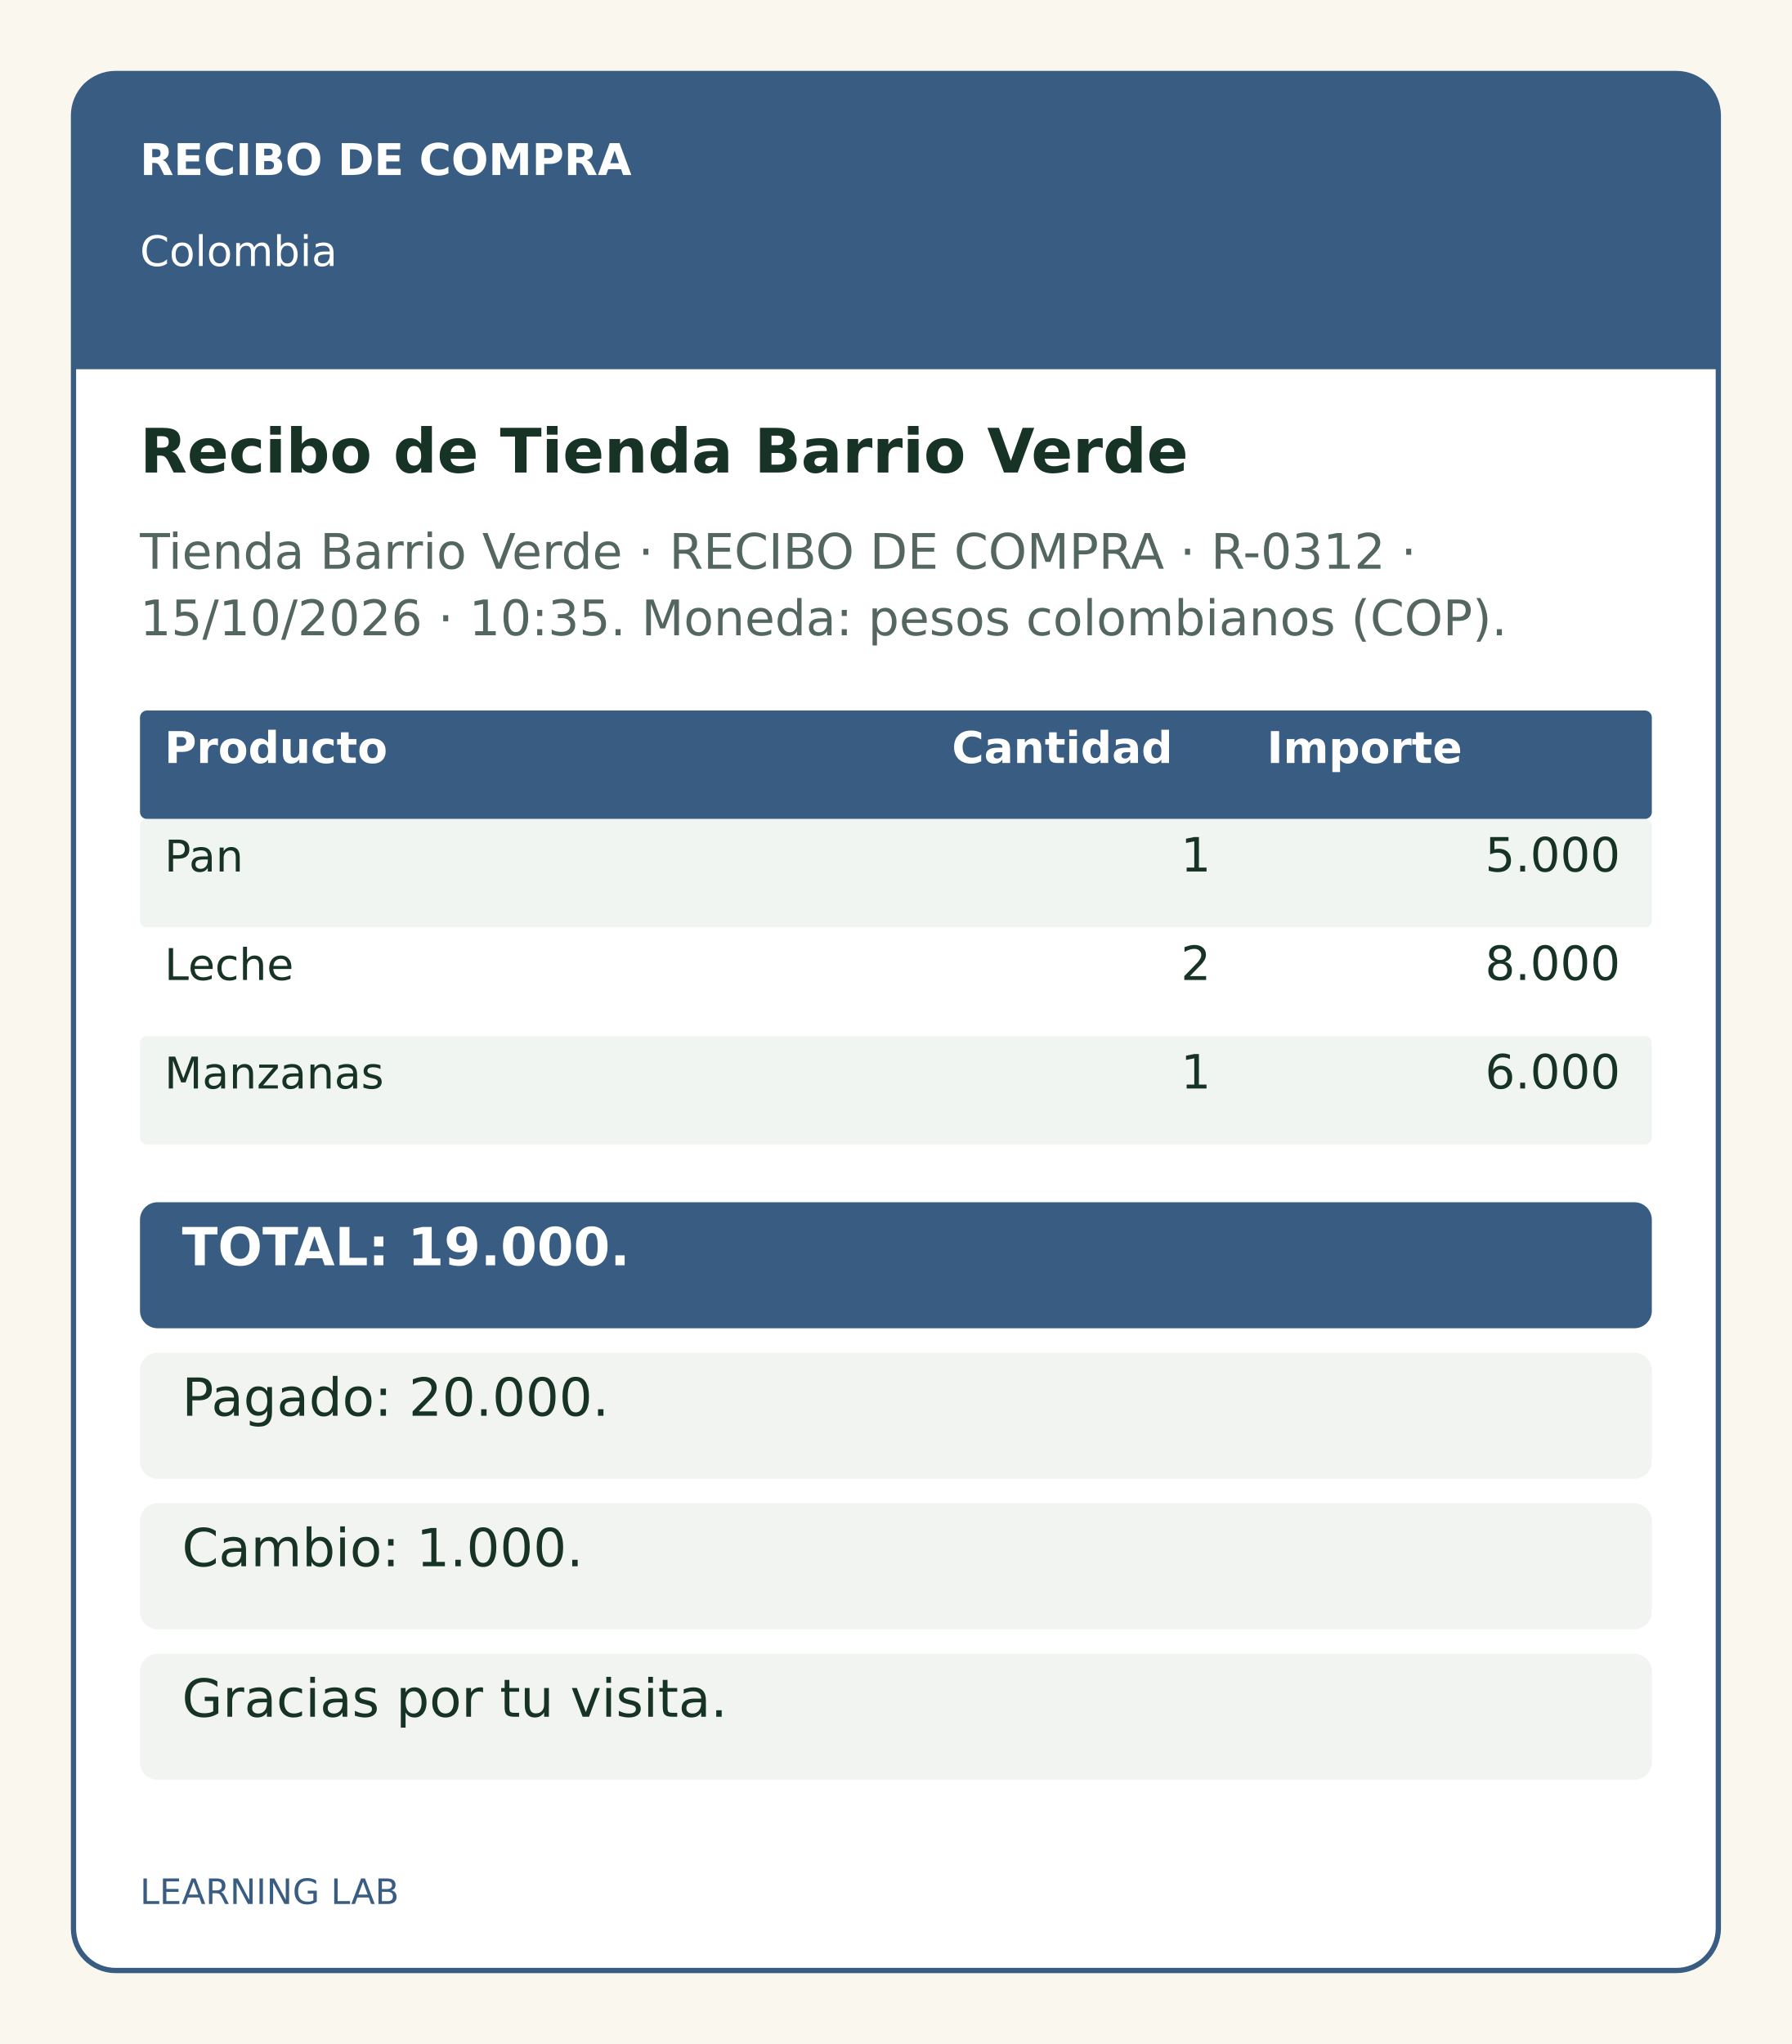
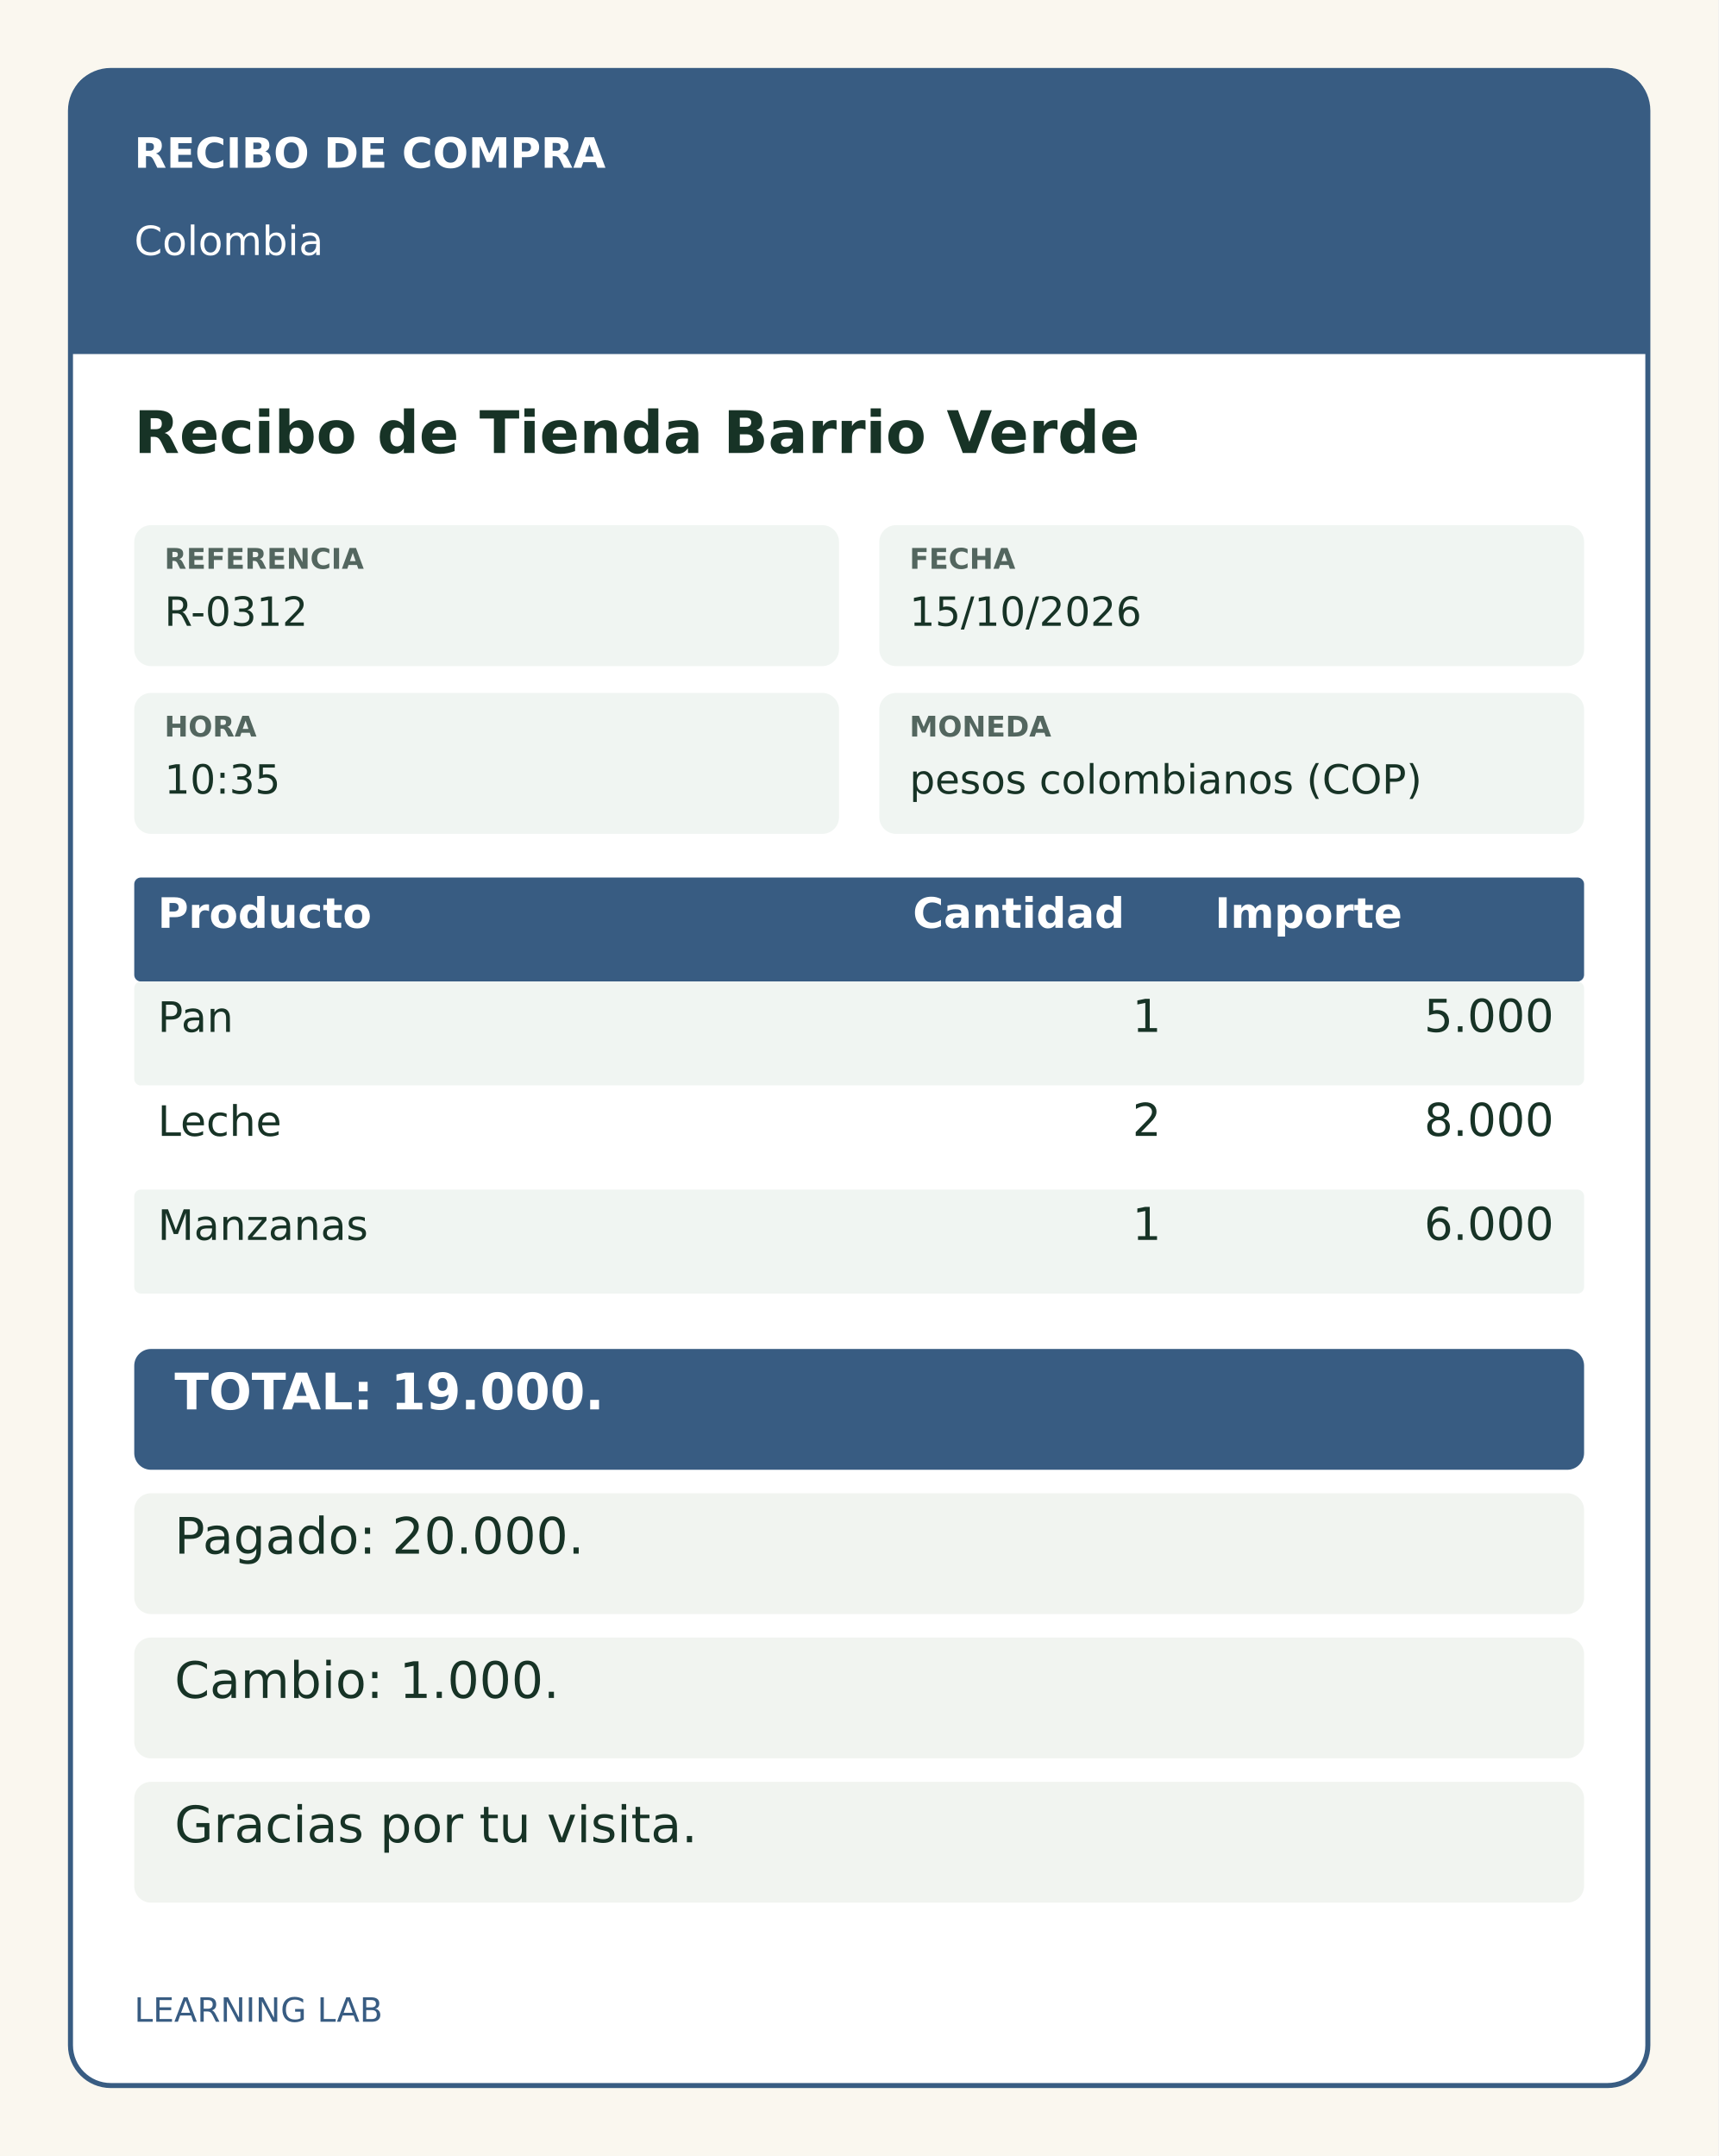
- <svg xmlns="http://www.w3.org/2000/svg" width="1024" height="1168" viewBox="0 0 1024 1168">
-   <rect width="1024" height="1168" fill="#faf7ef" />
-   <rect x="42" y="42" width="940" height="1084" rx="24" fill="white" stroke="#385c82" stroke-width="3" />
+ <svg xmlns="http://www.w3.org/2000/svg" width="1024" height="1285" viewBox="0 0 1024 1285">
+   <rect width="1024" height="1285" fill="#faf7ef" />
+   <rect x="42" y="42" width="940" height="1201" rx="24" fill="white" stroke="#385c82" stroke-width="3" />
  <path d="M42 66q0-24 24-24h892q24 0 24 24v145H42Z" fill="#385c82" />
  <text x="80" y="100" data-right="960" font-family="DejaVu Sans, sans-serif" font-size="25" font-weight="bold" fill="white">RECIBO DE COMPRA</text>
  <text x="80" y="152" data-right="960" font-family="DejaVu Sans, sans-serif" font-size="24" font-weight="normal" fill="white">Colombia</text>
  <text x="80" y="270" data-right="960" font-family="DejaVu Sans, sans-serif" font-size="35" font-weight="bold" fill="#173326">Recibo de Tienda Barrio Verde</text>
-   <text x="80" y="325" data-right="960" font-family="DejaVu Sans, sans-serif" font-size="28" font-weight="normal" fill="#53665f">Tienda Barrio Verde · RECIBO DE COMPRA · R-0312 ·</text>
-   <text x="80" y="363" data-right="960" font-family="DejaVu Sans, sans-serif" font-size="28" font-weight="normal" fill="#53665f">15/10/2026 · 10:35. Moneda: pesos colombianos (COP).</text>
-   <rect x="80" y="406" width="864" height="62" rx="4" fill="#385c82" />
-   <text x="94" y="436" data-right="516" font-family="DejaVu Sans, sans-serif" font-size="25" font-weight="bold" fill="white">Producto</text>
-   <text x="544" y="436" data-right="696" font-family="DejaVu Sans, sans-serif" font-size="25" font-weight="bold" fill="white">Cantidad</text>
-   <text x="724" y="436" data-right="930" font-family="DejaVu Sans, sans-serif" font-size="25" font-weight="bold" fill="white">Importe</text>
-   <rect x="80" y="468" width="864" height="62" rx="4" fill="#f0f5f2" />
-   <text x="94" y="498" data-right="516" font-family="DejaVu Sans, sans-serif" font-size="25" font-weight="normal" fill="#173326">Pan</text>
-   <text x="692" y="498" text-anchor="end" font-family="DejaVu Sans, sans-serif" font-size="27" fill="#173326">1</text>
-   <text x="926" y="498" text-anchor="end" font-family="DejaVu Sans, sans-serif" font-size="27" fill="#173326">5.000</text>
-   <rect x="80" y="530" width="864" height="62" rx="4" fill="#ffffff" />
-   <text x="94" y="560" data-right="516" font-family="DejaVu Sans, sans-serif" font-size="25" font-weight="normal" fill="#173326">Leche</text>
-   <text x="692" y="560" text-anchor="end" font-family="DejaVu Sans, sans-serif" font-size="27" fill="#173326">2</text>
-   <text x="926" y="560" text-anchor="end" font-family="DejaVu Sans, sans-serif" font-size="27" fill="#173326">8.000</text>
-   <rect x="80" y="592" width="864" height="62" rx="4" fill="#f0f5f2" />
-   <text x="94" y="622" data-right="516" font-family="DejaVu Sans, sans-serif" font-size="25" font-weight="normal" fill="#173326">Manzanas</text>
-   <text x="692" y="622" text-anchor="end" font-family="DejaVu Sans, sans-serif" font-size="27" fill="#173326">1</text>
-   <text x="926" y="622" text-anchor="end" font-family="DejaVu Sans, sans-serif" font-size="27" fill="#173326">6.000</text>
-   <rect x="80" y="687" width="864" height="72" rx="10" fill="#385c82" />
-   <text x="104" y="723" data-right="960" font-family="DejaVu Sans, sans-serif" font-size="30" font-weight="bold" fill="white">TOTAL: 19.000.</text>
-   <rect x="80" y="773" width="864" height="72" rx="10" fill="#f1f4f0" />
-   <text x="104" y="809" data-right="960" font-family="DejaVu Sans, sans-serif" font-size="30" font-weight="normal" fill="#173326">Pagado: 20.000.</text>
-   <rect x="80" y="859" width="864" height="72" rx="10" fill="#f1f4f0" />
-   <text x="104" y="895" data-right="960" font-family="DejaVu Sans, sans-serif" font-size="30" font-weight="normal" fill="#173326">Cambio: 1.000.</text>
-   <rect x="80" y="945" width="864" height="72" rx="10" fill="#f1f4f0" />
-   <text x="104" y="981" data-right="960" font-family="DejaVu Sans, sans-serif" font-size="30" font-weight="normal" fill="#173326">Gracias por tu visita.</text>
-   <text x="80" y="1088" data-right="960" font-family="DejaVu Sans, sans-serif" font-size="20" font-weight="normal" fill="#385c82">LEARNING LAB</text>
+   <rect x="80" y="313" width="420" height="84" rx="10" fill="#f0f5f2" />
+   <text x="98" y="339" data-right="482" font-family="DejaVu Sans, sans-serif" font-size="17" font-weight="bold" fill="#53665f">REFERENCIA</text>
+   <text x="98" y="373" data-right="482" font-family="DejaVu Sans, sans-serif" font-size="24" font-weight="normal" fill="#173326">R-0312</text>
+   <rect x="524" y="313" width="420" height="84" rx="10" fill="#f0f5f2" />
+   <text x="542" y="339" data-right="926" font-family="DejaVu Sans, sans-serif" font-size="17" font-weight="bold" fill="#53665f">FECHA</text>
+   <text x="542" y="373" data-right="926" font-family="DejaVu Sans, sans-serif" font-size="24" font-weight="normal" fill="#173326">15/10/2026</text>
+   <rect x="80" y="413" width="420" height="84" rx="10" fill="#f0f5f2" />
+   <text x="98" y="439" data-right="482" font-family="DejaVu Sans, sans-serif" font-size="17" font-weight="bold" fill="#53665f">HORA</text>
+   <text x="98" y="473" data-right="482" font-family="DejaVu Sans, sans-serif" font-size="24" font-weight="normal" fill="#173326">10:35</text>
+   <rect x="524" y="413" width="420" height="84" rx="10" fill="#f0f5f2" />
+   <text x="542" y="439" data-right="926" font-family="DejaVu Sans, sans-serif" font-size="17" font-weight="bold" fill="#53665f">MONEDA</text>
+   <text x="542" y="473" data-right="926" font-family="DejaVu Sans, sans-serif" font-size="24" font-weight="normal" fill="#173326">pesos colombianos (COP)</text>
+   <rect x="80" y="523" width="864" height="62" rx="4" fill="#385c82" />
+   <text x="94" y="553" data-right="516" font-family="DejaVu Sans, sans-serif" font-size="25" font-weight="bold" fill="white">Producto</text>
+   <text x="544" y="553" data-right="696" font-family="DejaVu Sans, sans-serif" font-size="25" font-weight="bold" fill="white">Cantidad</text>
+   <text x="724" y="553" data-right="930" font-family="DejaVu Sans, sans-serif" font-size="25" font-weight="bold" fill="white">Importe</text>
+   <rect x="80" y="585" width="864" height="62" rx="4" fill="#f0f5f2" />
+   <text x="94" y="615" data-right="516" font-family="DejaVu Sans, sans-serif" font-size="25" font-weight="normal" fill="#173326">Pan</text>
+   <text x="692" y="615" text-anchor="end" font-family="DejaVu Sans, sans-serif" font-size="27" fill="#173326">1</text>
+   <text x="926" y="615" text-anchor="end" font-family="DejaVu Sans, sans-serif" font-size="27" fill="#173326">5.000</text>
+   <rect x="80" y="647" width="864" height="62" rx="4" fill="#ffffff" />
+   <text x="94" y="677" data-right="516" font-family="DejaVu Sans, sans-serif" font-size="25" font-weight="normal" fill="#173326">Leche</text>
+   <text x="692" y="677" text-anchor="end" font-family="DejaVu Sans, sans-serif" font-size="27" fill="#173326">2</text>
+   <text x="926" y="677" text-anchor="end" font-family="DejaVu Sans, sans-serif" font-size="27" fill="#173326">8.000</text>
+   <rect x="80" y="709" width="864" height="62" rx="4" fill="#f0f5f2" />
+   <text x="94" y="739" data-right="516" font-family="DejaVu Sans, sans-serif" font-size="25" font-weight="normal" fill="#173326">Manzanas</text>
+   <text x="692" y="739" text-anchor="end" font-family="DejaVu Sans, sans-serif" font-size="27" fill="#173326">1</text>
+   <text x="926" y="739" text-anchor="end" font-family="DejaVu Sans, sans-serif" font-size="27" fill="#173326">6.000</text>
+   <rect x="80" y="804" width="864" height="72" rx="10" fill="#385c82" />
+   <text x="104" y="840" data-right="960" font-family="DejaVu Sans, sans-serif" font-size="30" font-weight="bold" fill="white">TOTAL: 19.000.</text>
+   <rect x="80" y="890" width="864" height="72" rx="10" fill="#f1f4f0" />
+   <text x="104" y="926" data-right="960" font-family="DejaVu Sans, sans-serif" font-size="30" font-weight="normal" fill="#173326">Pagado: 20.000.</text>
+   <rect x="80" y="976" width="864" height="72" rx="10" fill="#f1f4f0" />
+   <text x="104" y="1012" data-right="960" font-family="DejaVu Sans, sans-serif" font-size="30" font-weight="normal" fill="#173326">Cambio: 1.000.</text>
+   <rect x="80" y="1062" width="864" height="72" rx="10" fill="#f1f4f0" />
+   <text x="104" y="1098" data-right="960" font-family="DejaVu Sans, sans-serif" font-size="30" font-weight="normal" fill="#173326">Gracias por tu visita.</text>
+   <text x="80" y="1205" data-right="960" font-family="DejaVu Sans, sans-serif" font-size="20" font-weight="normal" fill="#385c82">LEARNING LAB</text>
</svg>
